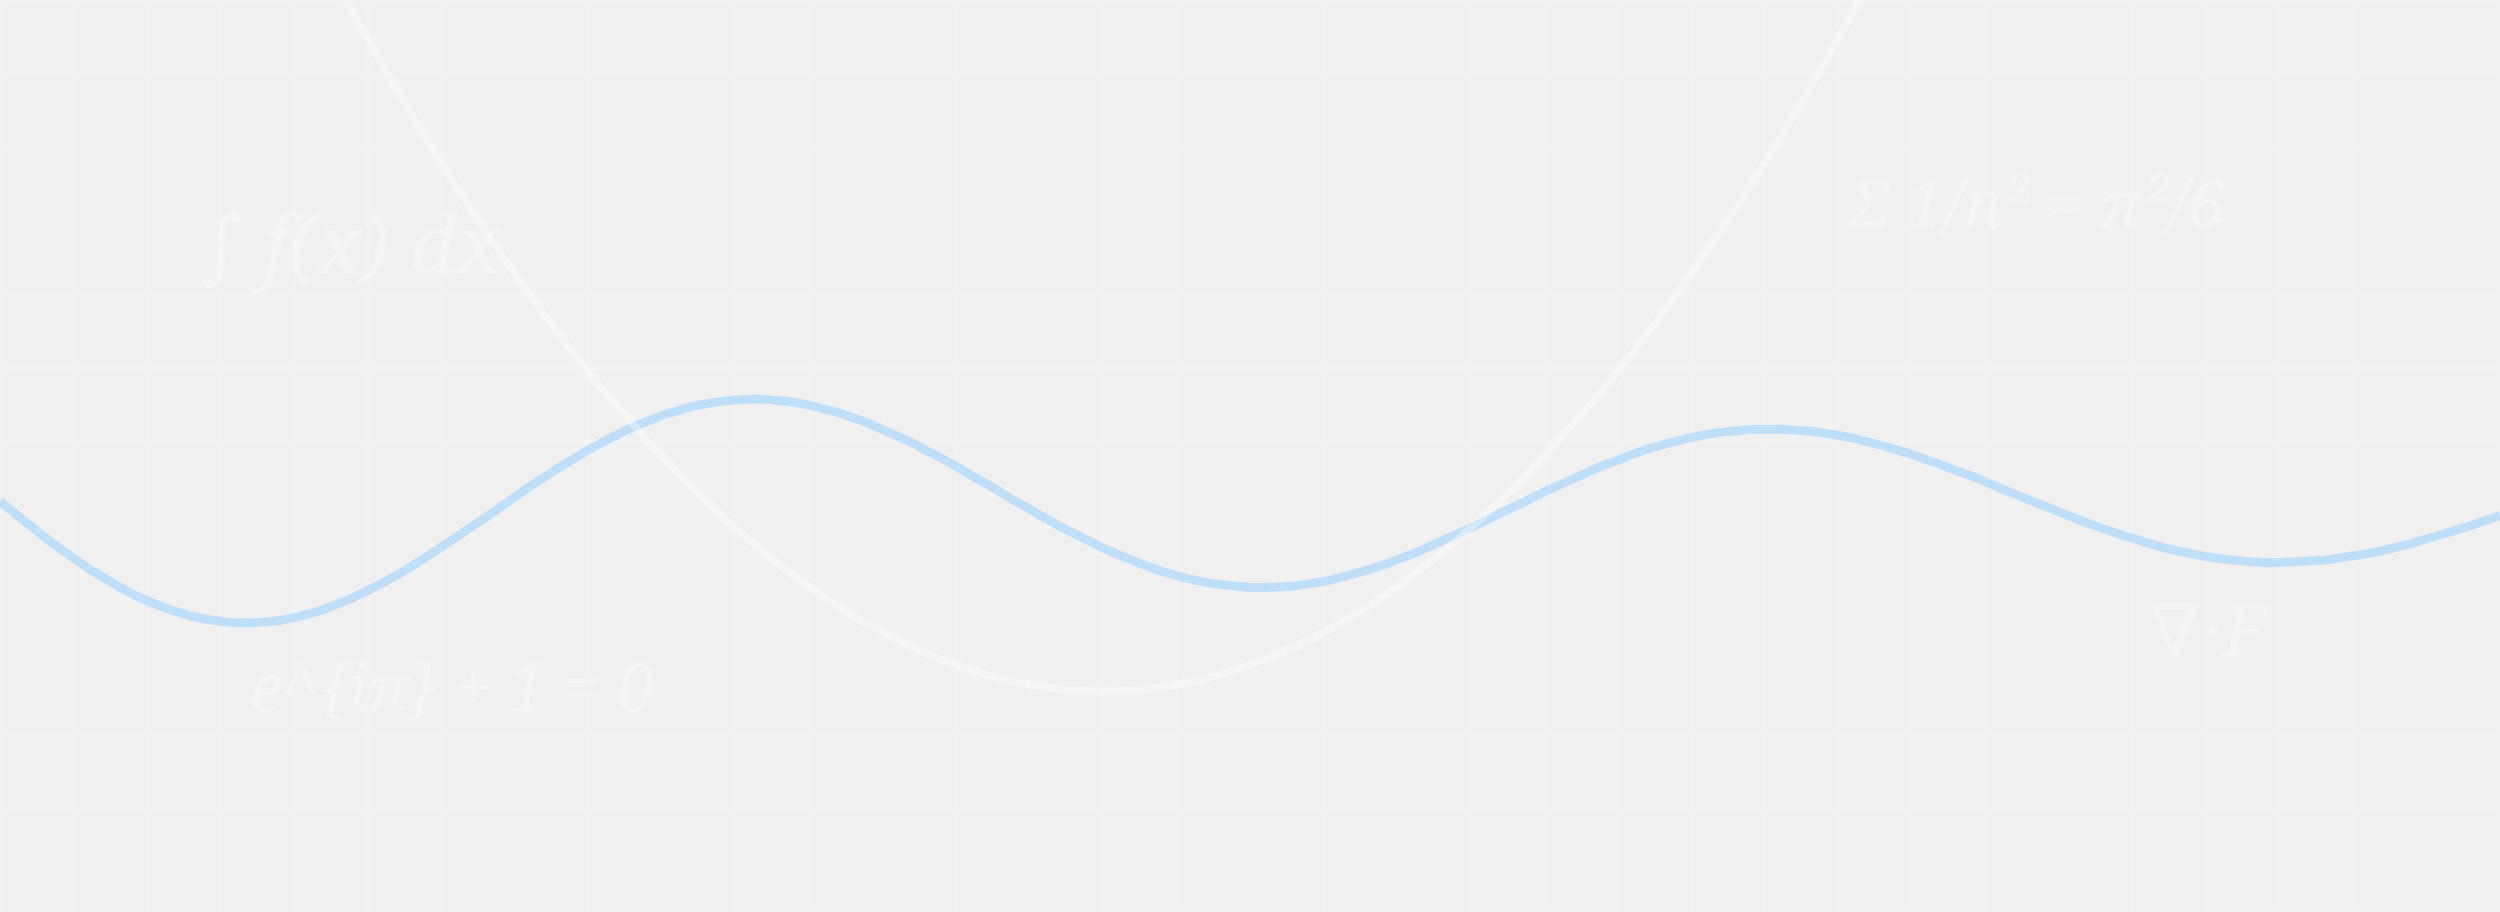
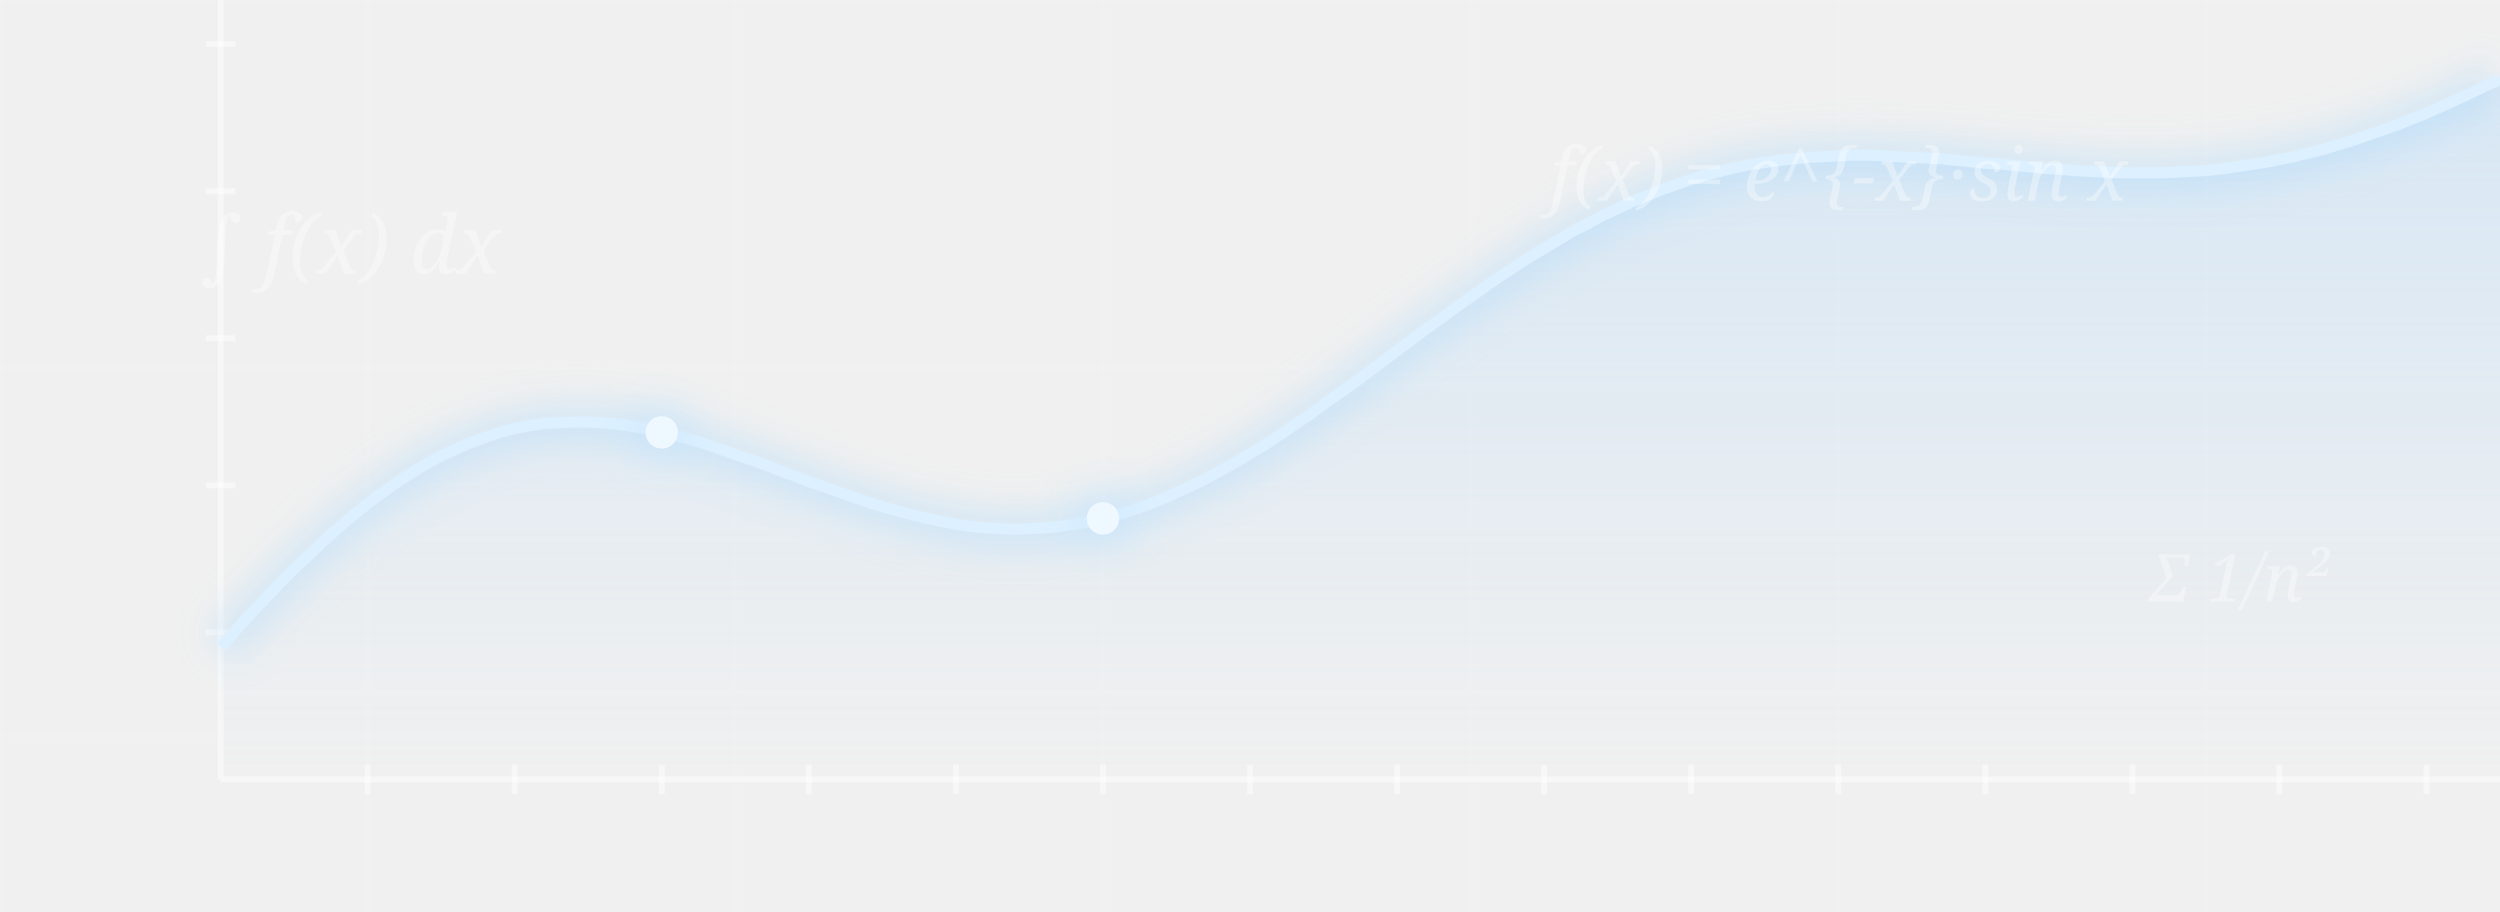
<svg xmlns="http://www.w3.org/2000/svg" viewBox="0 0 340 124" preserveAspectRatio="xMidYMax slice">
+   <defs>
+     <filter id="b" x="-30%" y="-30%" width="160%" height="160%">
+       <feGaussianBlur stdDeviation="2.4" />
+     </filter>
+     <linearGradient id="a" x1="0" y1="0" x2="0" y2="1">
+       <stop offset="0" stop-color="#9FD3FF" stop-opacity=".3" />
+       <stop offset="1" stop-color="#9FD3FF" stop-opacity="0" />
+     </linearGradient>
+   </defs>
  <g stroke="#FFFFFF" stroke-width=".5">
-     <path d="M0 0V124" stroke-opacity=".1" />
-     <path d="M10 0V124" stroke-opacity=".04" />
-     <path d="M20 0V124" stroke-opacity=".04" />
-     <path d="M30 0V124" stroke-opacity=".04" />
-     <path d="M40 0V124" stroke-opacity=".04" />
-     <path d="M50 0V124" stroke-opacity=".1" />
-     <path d="M60 0V124" stroke-opacity=".04" />
-     <path d="M70 0V124" stroke-opacity=".04" />
-     <path d="M80 0V124" stroke-opacity=".04" />
-     <path d="M90 0V124" stroke-opacity=".04" />
-     <path d="M100 0V124" stroke-opacity=".1" />
-     <path d="M110 0V124" stroke-opacity=".04" />
-     <path d="M120 0V124" stroke-opacity=".04" />
-     <path d="M130 0V124" stroke-opacity=".04" />
-     <path d="M140 0V124" stroke-opacity=".04" />
-     <path d="M150 0V124" stroke-opacity=".1" />
-     <path d="M160 0V124" stroke-opacity=".04" />
-     <path d="M170 0V124" stroke-opacity=".04" />
-     <path d="M180 0V124" stroke-opacity=".04" />
-     <path d="M190 0V124" stroke-opacity=".04" />
-     <path d="M200 0V124" stroke-opacity=".1" />
-     <path d="M210 0V124" stroke-opacity=".04" />
-     <path d="M220 0V124" stroke-opacity=".04" />
-     <path d="M230 0V124" stroke-opacity=".04" />
-     <path d="M240 0V124" stroke-opacity=".04" />
-     <path d="M250 0V124" stroke-opacity=".1" />
-     <path d="M260 0V124" stroke-opacity=".04" />
-     <path d="M270 0V124" stroke-opacity=".04" />
-     <path d="M280 0V124" stroke-opacity=".04" />
-     <path d="M290 0V124" stroke-opacity=".04" />
-     <path d="M300 0V124" stroke-opacity=".1" />
-     <path d="M310 0V124" stroke-opacity=".04" />
-     <path d="M320 0V124" stroke-opacity=".04" />
-     <path d="M330 0V124" stroke-opacity=".04" />
-     <path d="M340 0V124" stroke-opacity=".04" />
-     <path d="M0 0H340" stroke-opacity=".1" />
-     <path d="M0 10H340" stroke-opacity=".04" />
-     <path d="M0 20H340" stroke-opacity=".04" />
-     <path d="M0 30H340" stroke-opacity=".04" />
-     <path d="M0 40H340" stroke-opacity=".04" />
-     <path d="M0 50H340" stroke-opacity=".1" />
-     <path d="M0 60H340" stroke-opacity=".04" />
-     <path d="M0 70H340" stroke-opacity=".04" />
-     <path d="M0 80H340" stroke-opacity=".04" />
-     <path d="M0 90H340" stroke-opacity=".04" />
-     <path d="M0 100H340" stroke-opacity=".1" />
-     <path d="M0 110H340" stroke-opacity=".04" />
-     <path d="M0 120H340" stroke-opacity=".04" />
+     <path d="M0 0V124" stroke-opacity=".09" />
+     <path d="M10 0V124" stroke-opacity=".035" />
+     <path d="M20 0V124" stroke-opacity=".035" />
+     <path d="M30 0V124" stroke-opacity=".035" />
+     <path d="M40 0V124" stroke-opacity=".035" />
+     <path d="M50 0V124" stroke-opacity=".09" />
+     <path d="M60 0V124" stroke-opacity=".035" />
+     <path d="M70 0V124" stroke-opacity=".035" />
+     <path d="M80 0V124" stroke-opacity=".035" />
+     <path d="M90 0V124" stroke-opacity=".035" />
+     <path d="M100 0V124" stroke-opacity=".09" />
+     <path d="M110 0V124" stroke-opacity=".035" />
+     <path d="M120 0V124" stroke-opacity=".035" />
+     <path d="M130 0V124" stroke-opacity=".035" />
+     <path d="M140 0V124" stroke-opacity=".035" />
+     <path d="M150 0V124" stroke-opacity=".09" />
+     <path d="M160 0V124" stroke-opacity=".035" />
+     <path d="M170 0V124" stroke-opacity=".035" />
+     <path d="M180 0V124" stroke-opacity=".035" />
+     <path d="M190 0V124" stroke-opacity=".035" />
+     <path d="M200 0V124" stroke-opacity=".09" />
+     <path d="M210 0V124" stroke-opacity=".035" />
+     <path d="M220 0V124" stroke-opacity=".035" />
+     <path d="M230 0V124" stroke-opacity=".035" />
+     <path d="M240 0V124" stroke-opacity=".035" />
+     <path d="M250 0V124" stroke-opacity=".09" />
+     <path d="M260 0V124" stroke-opacity=".035" />
+     <path d="M270 0V124" stroke-opacity=".035" />
+     <path d="M280 0V124" stroke-opacity=".035" />
+     <path d="M290 0V124" stroke-opacity=".035" />
+     <path d="M300 0V124" stroke-opacity=".09" />
+     <path d="M310 0V124" stroke-opacity=".035" />
+     <path d="M320 0V124" stroke-opacity=".035" />
+     <path d="M330 0V124" stroke-opacity=".035" />
+     <path d="M340 0V124" stroke-opacity=".035" />
+     <path d="M0 0H340" stroke-opacity=".09" />
+     <path d="M0 10H340" stroke-opacity=".035" />
+     <path d="M0 20H340" stroke-opacity=".035" />
+     <path d="M0 30H340" stroke-opacity=".035" />
+     <path d="M0 40H340" stroke-opacity=".035" />
+     <path d="M0 50H340" stroke-opacity=".09" />
+     <path d="M0 60H340" stroke-opacity=".035" />
+     <path d="M0 70H340" stroke-opacity=".035" />
+     <path d="M0 80H340" stroke-opacity=".035" />
+     <path d="M0 90H340" stroke-opacity=".035" />
+     <path d="M0 100H340" stroke-opacity=".09" />
+     <path d="M0 110H340" stroke-opacity=".035" />
+     <path d="M0 120H340" stroke-opacity=".035" />
  </g>
-   <polyline points="0,68.2 2,69.8 4,71.4 6,73 8,74.5 10,75.9 12,77.3 14,78.5 16,79.7 18,80.8 20,81.7 22,82.5 24,83.2 26,83.8 28,84.2 30,84.5 32,84.7 34,84.7 36,84.6 38,84.4 40,84 42,83.5 44,82.9 46,82.1 48,81.3 50,80.3 52,79.3 54,78.2 56,77 58,75.7 60,74.4 62,73.1 64,71.7 66,70.4 68,69 70,67.6 72,66.2 74,64.9 76,63.6 78,62.4 80,61.2 82,60.1 84,59.1 86,58.1 88,57.3 90,56.5 92,55.9 94,55.3 96,54.9 98,54.6 100,54.4 102,54.3 104,54.3 106,54.5 108,54.7 110,55.1 112,55.6 114,56.1 116,56.8 118,57.5 120,58.4 122,59.3 124,60.2 126,61.3 128,62.3 130,63.4 132,64.6 134,65.7 136,66.9 138,68.1 140,69.2 142,70.4 144,71.5 146,72.5 148,73.5 150,74.5 152,75.4 154,76.2 156,77 158,77.7 160,78.3 162,78.8 164,79.2 166,79.5 168,79.7 170,79.9 172,79.9 174,79.8 176,79.7 178,79.4 180,79.1 182,78.6 184,78.1 186,77.5 188,76.9 190,76.1 192,75.4 194,74.5 196,73.6 198,72.7 200,71.8 202,70.8 204,69.8 206,68.9 208,67.9 210,66.9 212,66 214,65.1 216,64.2 218,63.3 220,62.6 222,61.8 224,61.1 226,60.5 228,60 230,59.5 232,59.1 234,58.8 236,58.6 238,58.4 240,58.4 242,58.4 244,58.5 246,58.6 248,58.9 250,59.2 252,59.6 254,60.1 256,60.6 258,61.2 260,61.8 262,62.5 264,63.2 266,64 268,64.7 270,65.5 272,66.4 274,67.2 276,68 278,68.8 280,69.6 282,70.4 284,71.2 286,71.9 288,72.6 290,73.2 292,73.8 294,74.4 296,74.9 298,75.3 300,75.7 302,76 304,76.2 306,76.4 308,76.5 310,76.5 312,76.4 314,76.3 316,76.2 318,75.9 320,75.6 322,75.3 324,74.9 326,74.4 328,73.9 330,73.3 332,72.7 334,72.1 336,71.5 338,70.8 340,70.1" fill="none" stroke="#9FD3FF" stroke-opacity=".6" stroke-width="1.2" />
-   <polyline points="42,-9.5 44,-5.7 46,-2 48,1.7 50,5.2 52,8.8 54,12.2 56,15.6 58,18.9 60,22.1 62,25.3 64,28.4 66,31.4 68,34.3 70,37.2 72,40 74,42.7 76,45.4 78,48 80,50.5 82,53 84,55.3 86,57.6 88,59.9 90,62 92,64.1 94,66.2 96,68.1 98,70 100,71.8 102,73.6 104,75.2 106,76.8 108,78.3 110,79.8 112,81.2 114,82.5 116,83.7 118,84.9 120,86 122,87 124,88 126,88.9 128,89.7 130,90.4 132,91.1 134,91.7 136,92.3 138,92.7 140,93.1 142,93.4 144,93.7 146,93.9 148,94 150,94 152,94 154,93.9 156,93.7 158,93.4 160,93.1 162,92.7 164,92.3 166,91.7 168,91.1 170,90.4 172,89.7 174,88.9 176,88 178,87 180,86 182,84.9 184,83.7 186,82.5 188,81.2 190,79.8 192,78.3 194,76.8 196,75.2 198,73.6 200,71.8 202,70 204,68.1 206,66.2 208,64.1 210,62 212,59.9 214,57.6 216,55.3 218,53 220,50.5 222,48 224,45.4 226,42.7 228,40 230,37.2 232,34.3 234,31.4 236,28.4 238,25.3 240,22.1 242,18.9 244,15.6 246,12.2 248,8.8 250,5.2 252,1.7 254,-2 256,-5.7 258,-9.5" fill="none" stroke="#FFFFFF" stroke-opacity=".35" stroke-width="1" />
-   <g fill="#FFFFFF" fill-opacity=".3">
+   <g stroke="#FFFFFF" stroke-opacity=".45" stroke-width=".8">
+     <path d="M30 106H340M30 106V0" />
+     <path d="M50 104v4" />
+     <path d="M70 104v4" />
+     <path d="M90 104v4" />
+     <path d="M110 104v4" />
+     <path d="M130 104v4" />
+     <path d="M150 104v4" />
+     <path d="M170 104v4" />
+     <path d="M190 104v4" />
+     <path d="M210 104v4" />
+     <path d="M230 104v4" />
+     <path d="M250 104v4" />
+     <path d="M270 104v4" />
+     <path d="M290 104v4" />
+     <path d="M310 104v4" />
+     <path d="M330 104v4" />
+     <path d="M28 86h4" />
+     <path d="M28 66h4" />
+     <path d="M28 46h4" />
+     <path d="M28 26h4" />
+     <path d="M28 6h4" />
+   </g>
+   <polygon points="30,88 32,85.8 34,83.6 36,81.5 38,79.4 40,77.4 42,75.5 44,73.6 46,71.8 48,70.1 50,68.5 52,67 54,65.6 56,64.3 58,63.1 60,62 62,61.1 64,60.2 66,59.5 68,58.8 70,58.3 72,57.9 74,57.6 76,57.5 78,57.4 80,57.4 82,57.5 84,57.7 86,58 88,58.3 90,58.8 92,59.3 94,59.8 96,60.4 98,61.1 100,61.8 102,62.5 104,63.2 106,64 108,64.7 110,65.5 112,66.2 114,66.9 116,67.6 118,68.3 120,68.9 122,69.5 124,70 126,70.5 128,70.9 130,71.3 132,71.6 134,71.8 136,71.9 138,72 140,71.9 142,71.8 144,71.6 146,71.3 148,71 150,70.5 152,70 154,69.4 156,68.7 158,67.9 160,67 162,66.1 164,65.1 166,64 168,62.9 170,61.7 172,60.5 174,59.2 176,57.8 178,56.5 180,55 182,53.6 184,52.2 186,50.7 188,49.2 190,47.7 192,46.2 194,44.7 196,43.3 198,41.8 200,40.4 202,39 204,37.6 206,36.3 208,35 210,33.8 212,32.6 214,31.4 216,30.4 218,29.3 220,28.4 222,27.4 224,26.6 226,25.8 228,25.1 230,24.4 232,23.8 234,23.3 236,22.8 238,22.4 240,22.1 242,21.8 244,21.6 246,21.4 248,21.3 250,21.2 252,21.1 254,21.1 256,21.2 258,21.3 260,21.4 262,21.5 264,21.6 266,21.8 268,22 270,22.2 272,22.3 274,22.5 276,22.7 278,22.9 280,23 282,23.2 284,23.3 286,23.4 288,23.5 290,23.5 292,23.5 294,23.5 296,23.4 298,23.3 300,23.2 302,23 304,22.7 306,22.4 308,22.1 310,21.7 312,21.3 314,20.8 316,20.3 318,19.7 320,19.1 322,18.4 324,17.7 326,17 328,16.2 330,15.4 332,14.5 334,13.6 336,12.7 338,11.7 340,10.8 340,106 30,106" fill="url(#a)" />
+   <polyline points="30,88 32,85.8 34,83.6 36,81.5 38,79.4 40,77.4 42,75.5 44,73.6 46,71.8 48,70.1 50,68.5 52,67 54,65.6 56,64.3 58,63.1 60,62 62,61.1 64,60.2 66,59.5 68,58.8 70,58.3 72,57.9 74,57.6 76,57.5 78,57.4 80,57.4 82,57.5 84,57.7 86,58 88,58.3 90,58.8 92,59.3 94,59.8 96,60.4 98,61.1 100,61.8 102,62.5 104,63.2 106,64 108,64.7 110,65.5 112,66.2 114,66.9 116,67.6 118,68.3 120,68.9 122,69.5 124,70 126,70.5 128,70.9 130,71.3 132,71.6 134,71.8 136,71.9 138,72 140,71.9 142,71.8 144,71.6 146,71.3 148,71 150,70.5 152,70 154,69.4 156,68.7 158,67.9 160,67 162,66.1 164,65.1 166,64 168,62.9 170,61.7 172,60.5 174,59.2 176,57.8 178,56.5 180,55 182,53.6 184,52.2 186,50.7 188,49.2 190,47.7 192,46.2 194,44.7 196,43.3 198,41.8 200,40.4 202,39 204,37.6 206,36.3 208,35 210,33.8 212,32.6 214,31.4 216,30.4 218,29.3 220,28.4 222,27.4 224,26.6 226,25.8 228,25.1 230,24.4 232,23.8 234,23.3 236,22.8 238,22.4 240,22.1 242,21.8 244,21.6 246,21.4 248,21.3 250,21.2 252,21.1 254,21.1 256,21.2 258,21.3 260,21.4 262,21.5 264,21.6 266,21.8 268,22 270,22.2 272,22.3 274,22.5 276,22.7 278,22.9 280,23 282,23.2 284,23.3 286,23.4 288,23.5 290,23.5 292,23.5 294,23.5 296,23.4 298,23.3 300,23.2 302,23 304,22.7 306,22.4 308,22.1 310,21.7 312,21.3 314,20.8 316,20.3 318,19.7 320,19.1 322,18.4 324,17.7 326,17 328,16.2 330,15.4 332,14.5 334,13.6 336,12.7 338,11.7 340,10.8" fill="none" stroke="#9FD3FF" stroke-width="5" stroke-opacity=".35" filter="url(#b)" />
+   <polyline points="30,88 32,85.8 34,83.6 36,81.5 38,79.4 40,77.4 42,75.5 44,73.6 46,71.8 48,70.1 50,68.5 52,67 54,65.6 56,64.3 58,63.1 60,62 62,61.1 64,60.2 66,59.5 68,58.8 70,58.3 72,57.9 74,57.6 76,57.5 78,57.4 80,57.4 82,57.5 84,57.7 86,58 88,58.3 90,58.8 92,59.3 94,59.8 96,60.4 98,61.1 100,61.8 102,62.5 104,63.2 106,64 108,64.7 110,65.5 112,66.2 114,66.9 116,67.6 118,68.3 120,68.9 122,69.5 124,70 126,70.5 128,70.9 130,71.3 132,71.6 134,71.8 136,71.9 138,72 140,71.9 142,71.8 144,71.6 146,71.3 148,71 150,70.5 152,70 154,69.4 156,68.7 158,67.9 160,67 162,66.1 164,65.1 166,64 168,62.9 170,61.7 172,60.5 174,59.2 176,57.8 178,56.5 180,55 182,53.6 184,52.2 186,50.7 188,49.2 190,47.7 192,46.2 194,44.7 196,43.3 198,41.8 200,40.4 202,39 204,37.6 206,36.3 208,35 210,33.8 212,32.6 214,31.4 216,30.4 218,29.3 220,28.4 222,27.4 224,26.6 226,25.8 228,25.1 230,24.4 232,23.8 234,23.3 236,22.8 238,22.4 240,22.1 242,21.8 244,21.6 246,21.4 248,21.3 250,21.2 252,21.1 254,21.1 256,21.2 258,21.3 260,21.4 262,21.5 264,21.6 266,21.8 268,22 270,22.2 272,22.3 274,22.5 276,22.7 278,22.9 280,23 282,23.2 284,23.3 286,23.4 288,23.5 290,23.5 292,23.5 294,23.5 296,23.4 298,23.3 300,23.2 302,23 304,22.7 306,22.4 308,22.1 310,21.7 312,21.3 314,20.8 316,20.3 318,19.7 320,19.1 322,18.4 324,17.7 326,17 328,16.2 330,15.4 332,14.5 334,13.6 336,12.7 338,11.7 340,10.8" fill="none" stroke="#DDF0FF" stroke-width="1.5" />
+   <circle cx="90" cy="58.8" r="2.2" fill="#FFFFFF" />
+   <circle cx="90" cy="58.8" r="5" fill="#BFE3FF" fill-opacity=".3" filter="url(#b)" />
+   <circle cx="150" cy="70.5" r="2.2" fill="#FFFFFF" />
+   <circle cx="150" cy="70.5" r="5" fill="#BFE3FF" fill-opacity=".3" filter="url(#b)" />
+   <g fill="#FFFFFF" fill-opacity=".35">
+     <text x="210.8" y="27.3" font-size="10" font-family="Georgia, serif" font-style="italic">f(x) = e^{-x}·sin x</text>
    <text x="27.2" y="37.2" font-size="11" font-family="Georgia, serif" font-style="italic">∫ f(x) dx</text>
-     <text x="251.6" y="31" font-size="9" font-family="Georgia, serif" font-style="italic">Σ 1/n² = π²/6</text>
-     <text x="34" y="96.7" font-size="9" font-family="Georgia, serif" font-style="italic">e^{iπ} + 1 = 0</text>
-     <text x="292.4" y="89.3" font-size="10" font-family="Georgia, serif" font-style="italic">∇·F</text>
+     <text x="292.4" y="81.8" font-size="9" font-family="Georgia, serif" font-style="italic">Σ 1/n²</text>
  </g>
</svg>
